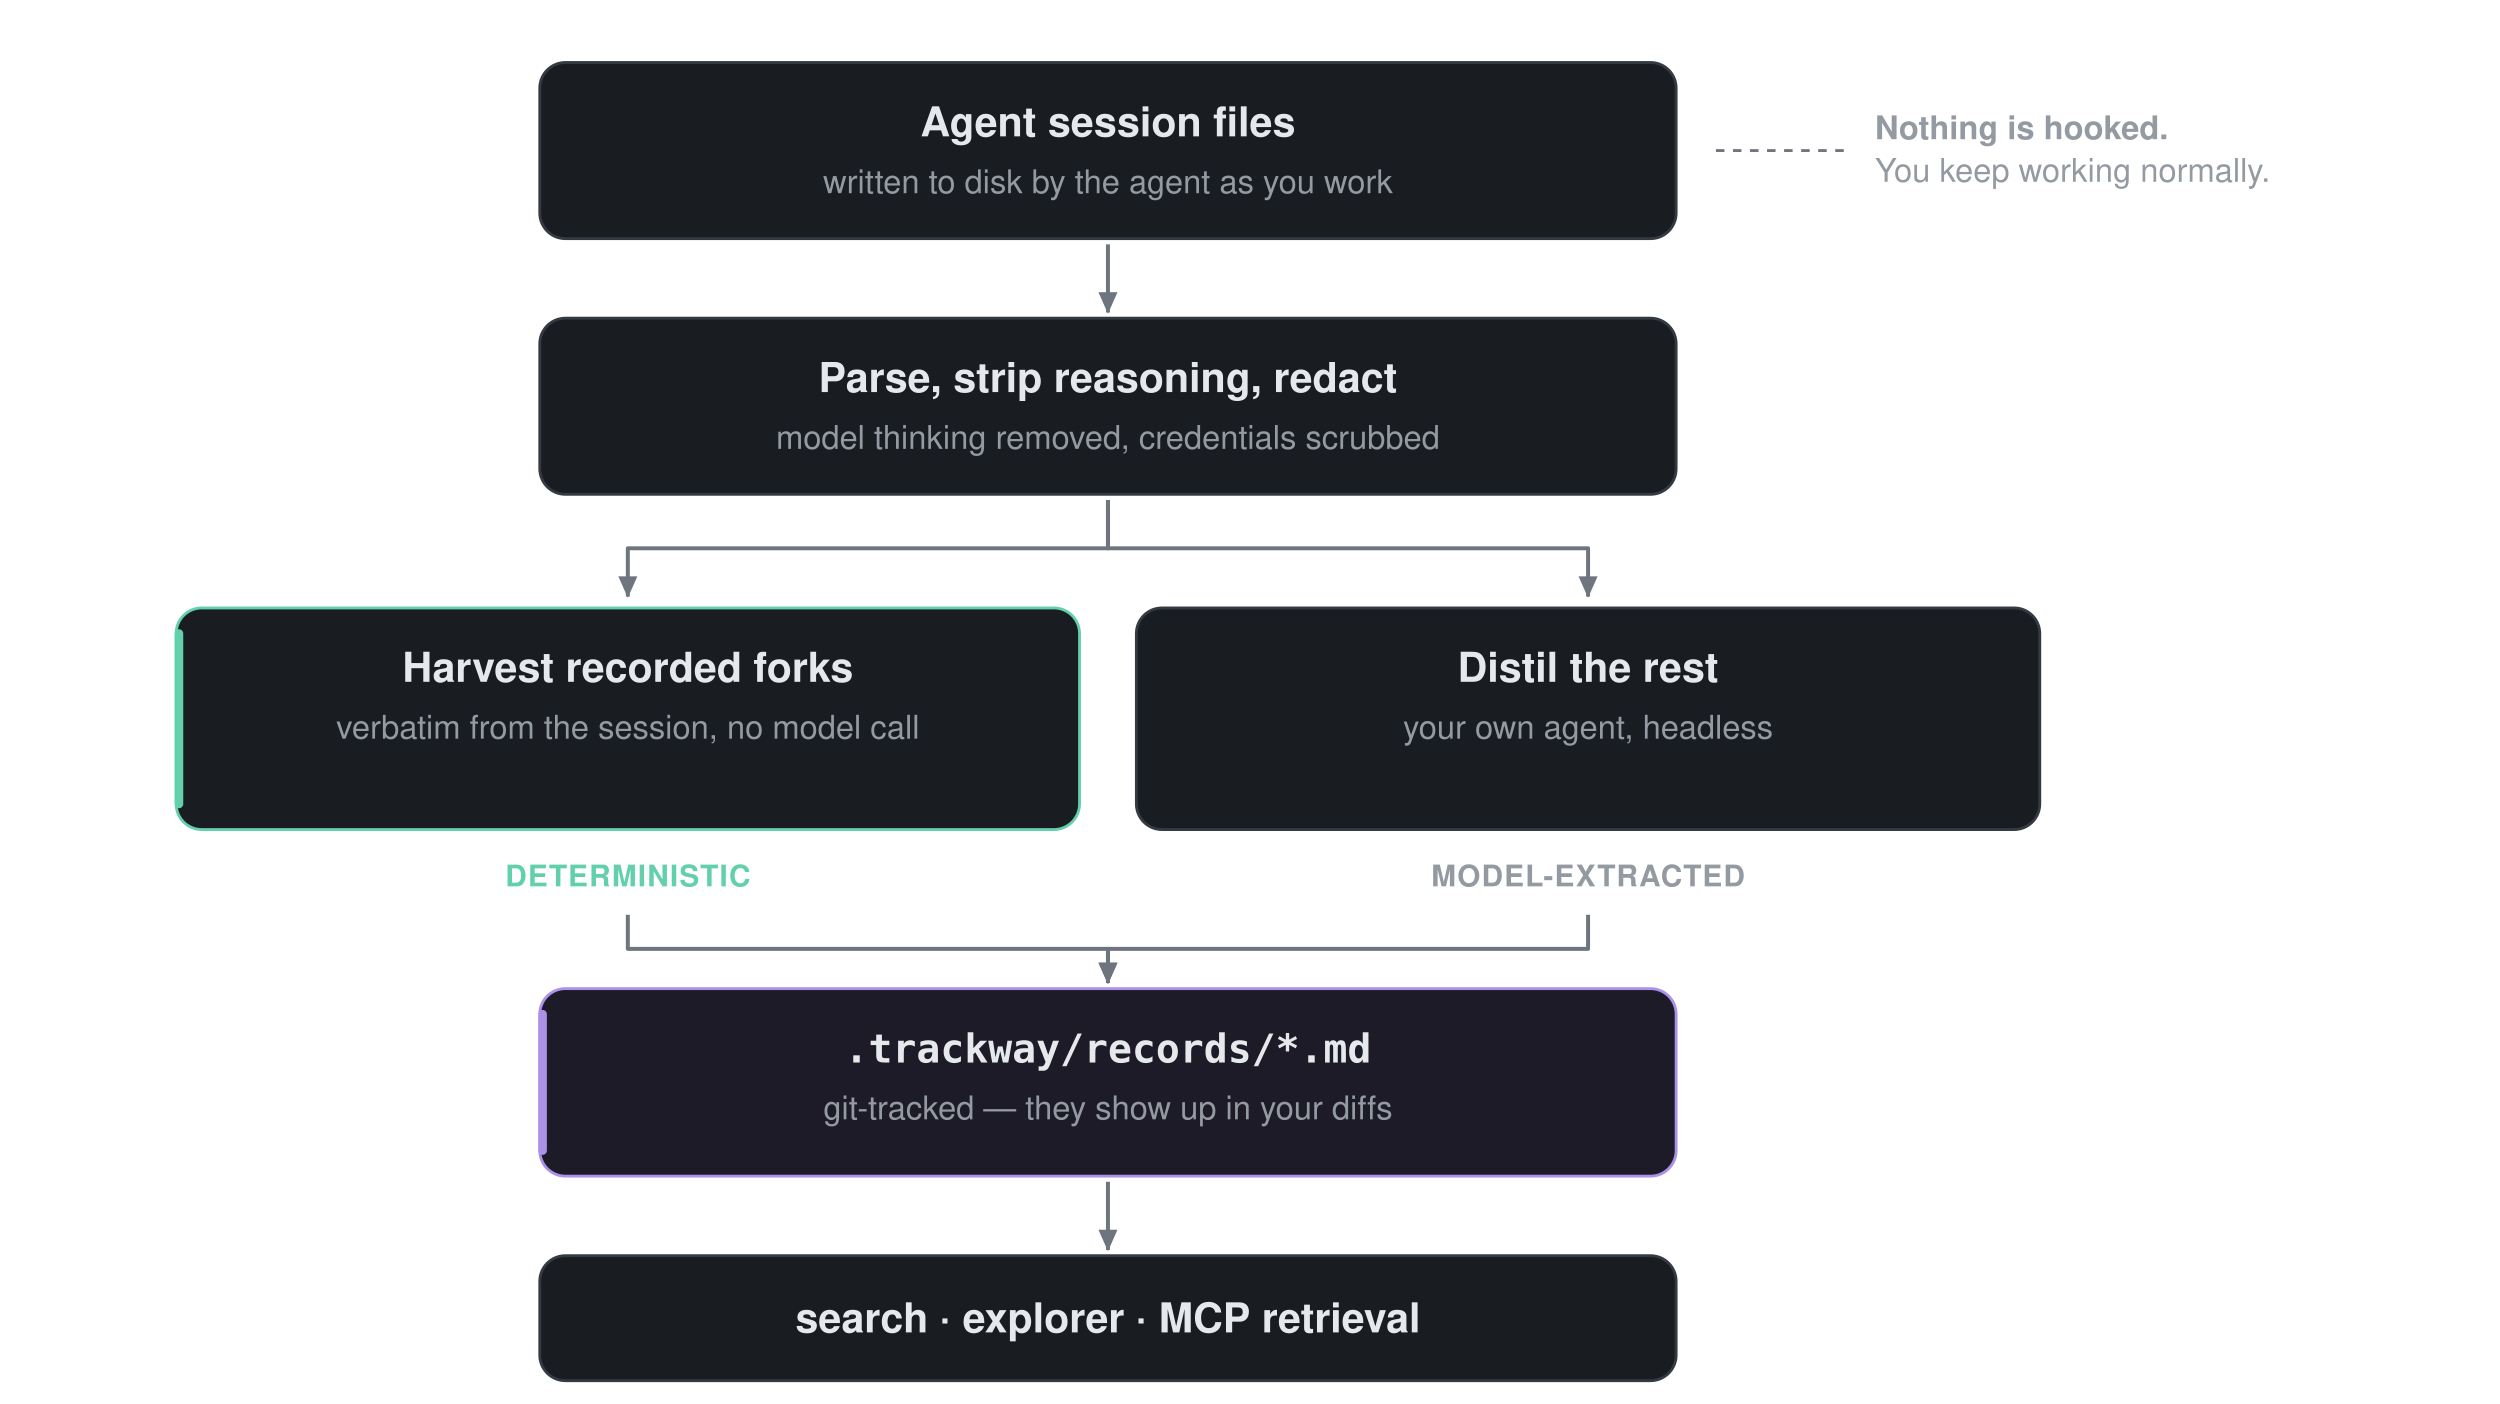
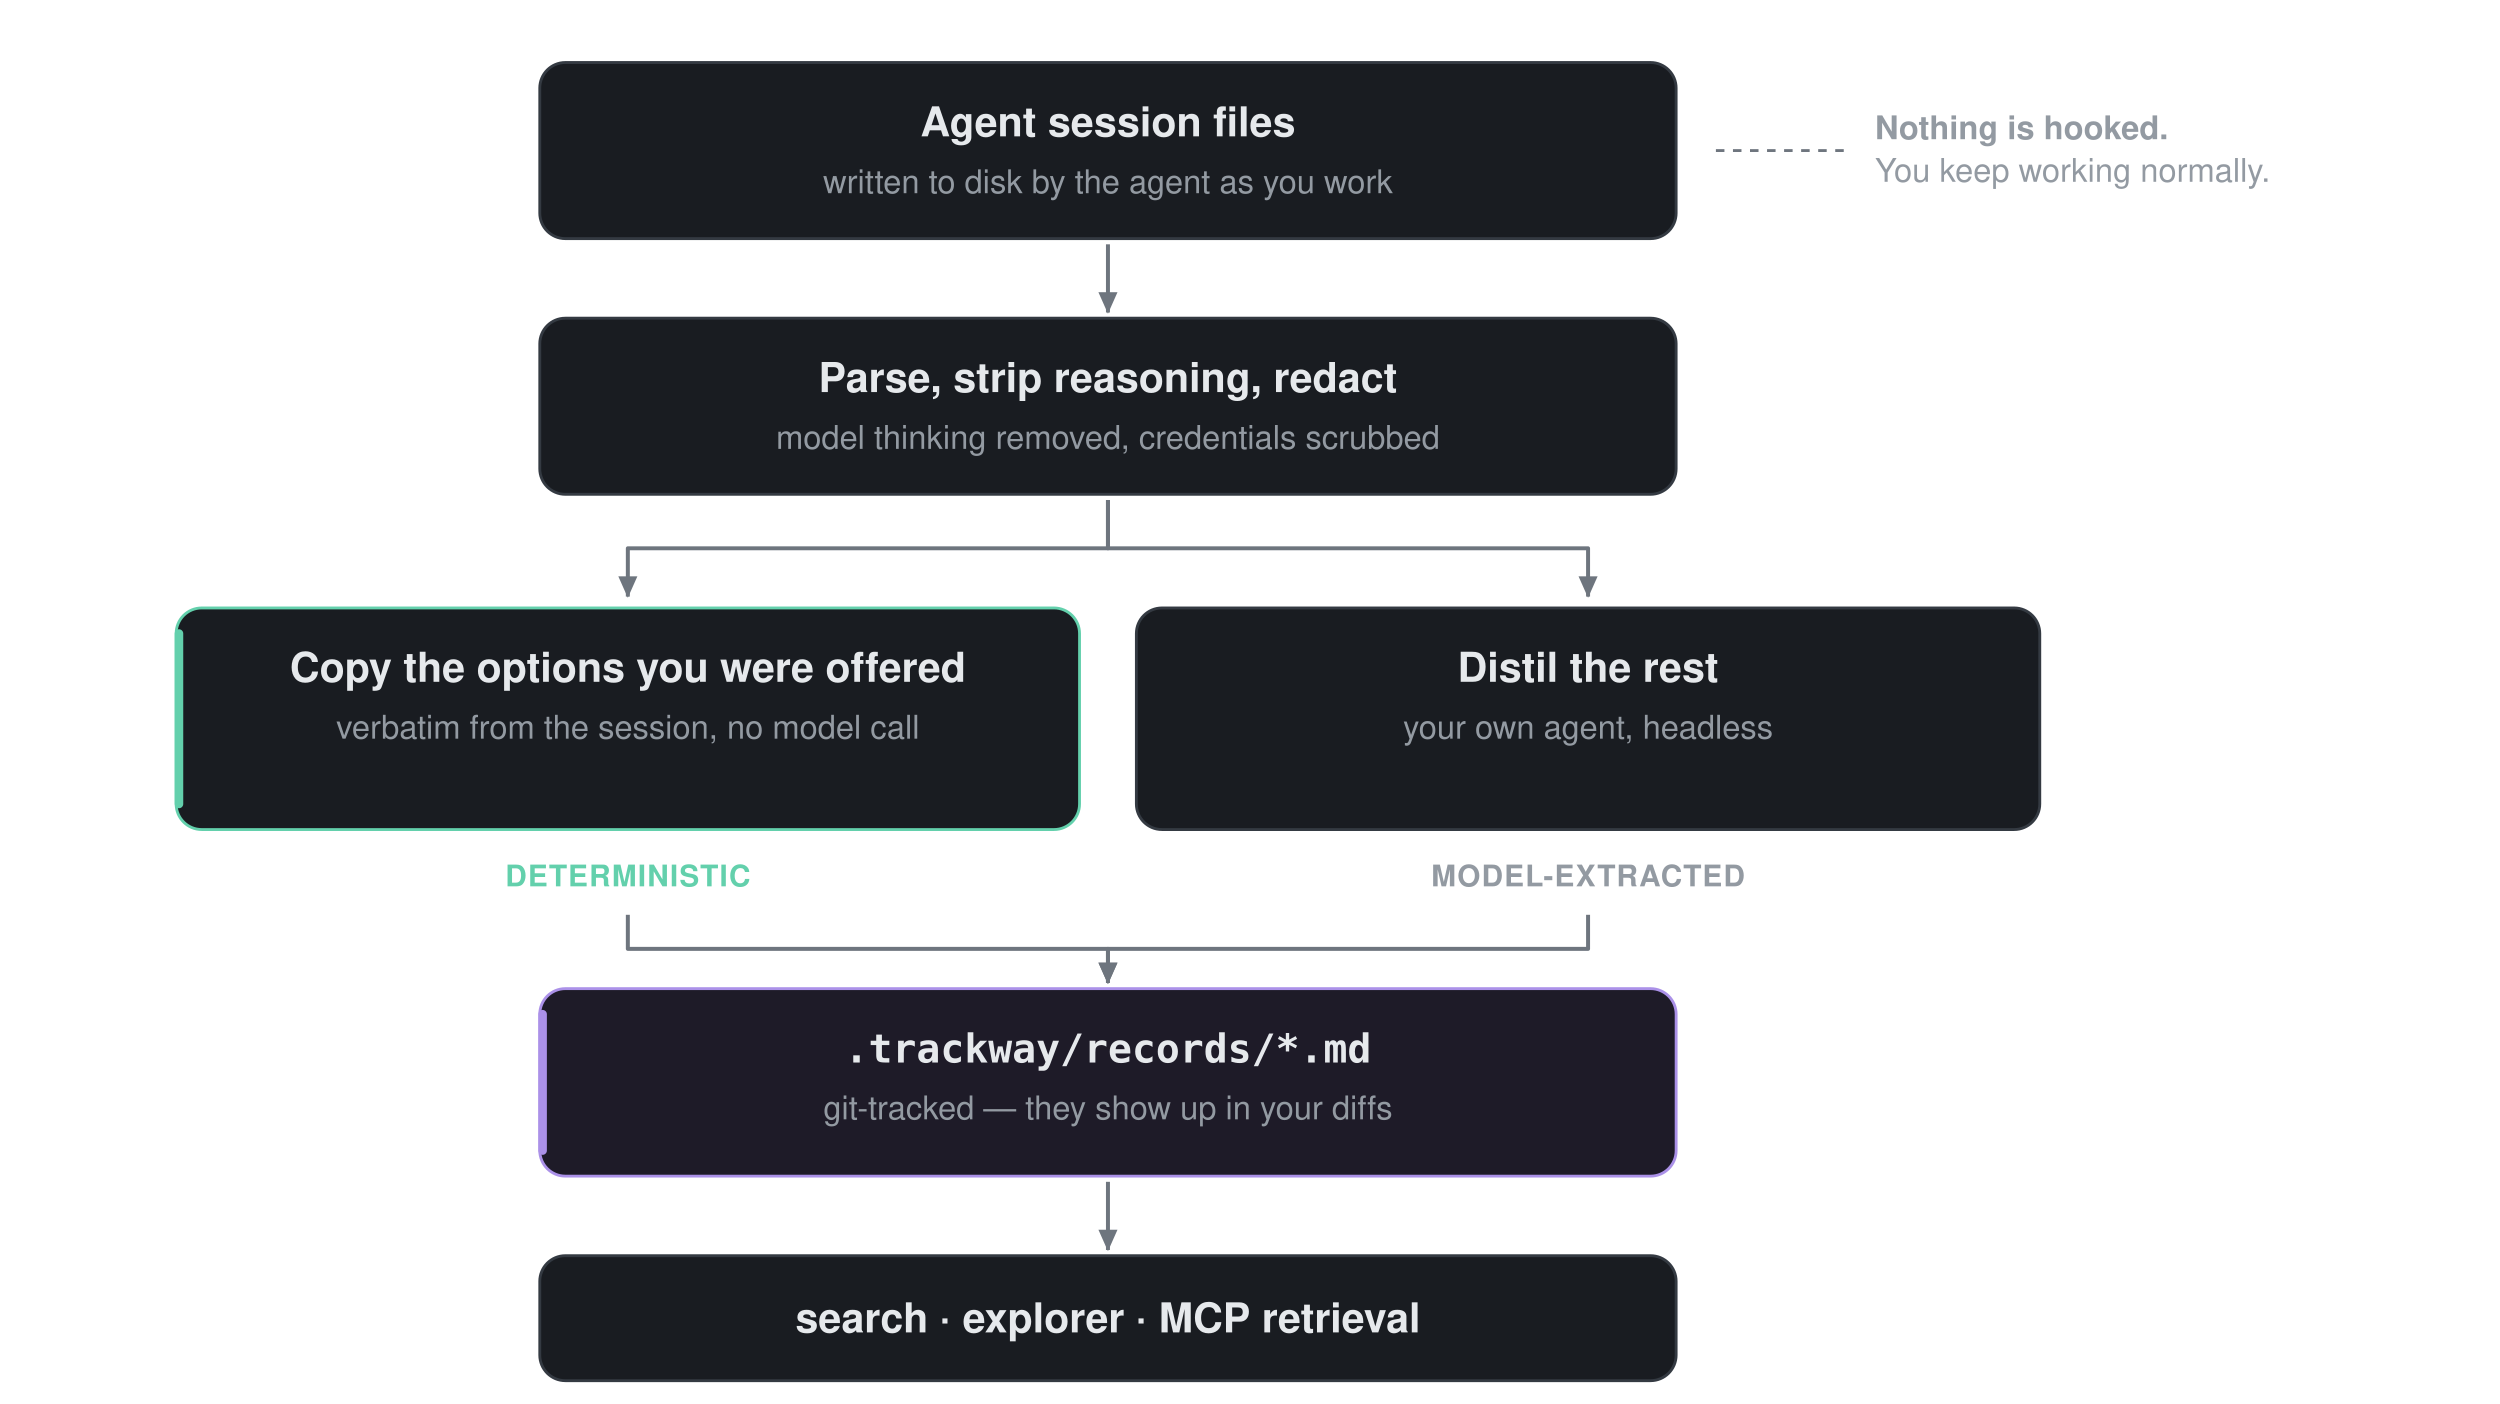
<svg xmlns="http://www.w3.org/2000/svg" viewBox="0 0 880 494" width="880" height="494" role="img" aria-label="How Trackway works, as a pipeline">
  <defs>
    <marker id="tip" viewBox="0 0 10 10" refX="8.5" refY="5" markerWidth="6" markerHeight="6" orient="auto-start-reverse">
      <path d="M0 1 L9 5 L0 9 z" fill="#6e757e" />
    </marker>
  </defs>
  <g>
    <rect x="190" y="22" width="400" height="62" rx="9" fill="#191c21" stroke="#343a42" stroke-width="1" />
    <text x="390" y="48" text-anchor="middle" font-family="-apple-system, BlinkMacSystemFont, 'Segoe UI', Helvetica, Arial, sans-serif" font-size="14.5" font-weight="600" fill="#e6e9ec">Agent session files</text>
    <text x="390" y="68" text-anchor="middle" font-family="-apple-system, BlinkMacSystemFont, 'Segoe UI', Helvetica, Arial, sans-serif" font-size="11.5" fill="#939aa2">written to disk by the agent as you work</text>
  </g>
  <g>
    <path d="M604 53 H650" stroke="#6e757e" stroke-width="1" stroke-dasharray="3 3" fill="none" />
    <text x="660" y="49" font-family="-apple-system, BlinkMacSystemFont, 'Segoe UI', Helvetica, Arial, sans-serif" font-size="11.5" font-weight="600" fill="#939aa2">Nothing is hooked.</text>
    <text x="660" y="64" font-family="-apple-system, BlinkMacSystemFont, 'Segoe UI', Helvetica, Arial, sans-serif" font-size="11.5" fill="#939aa2">You keep working normally.</text>
  </g>
  <path d="M390 86 V110" stroke="#6e757e" stroke-width="1.4" fill="none" marker-end="url(#tip)" />
  <g>
    <rect x="190" y="112" width="400" height="62" rx="9" fill="#191c21" stroke="#343a42" stroke-width="1" />
    <text x="390" y="138" text-anchor="middle" font-family="-apple-system, BlinkMacSystemFont, 'Segoe UI', Helvetica, Arial, sans-serif" font-size="14.5" font-weight="600" fill="#e6e9ec">Parse, strip reasoning, redact</text>
    <text x="390" y="158" text-anchor="middle" font-family="-apple-system, BlinkMacSystemFont, 'Segoe UI', Helvetica, Arial, sans-serif" font-size="11.5" fill="#939aa2">model thinking removed, credentials scrubbed</text>
  </g>
  <path d="M390 176 V193 H221 V210" stroke="#6e757e" stroke-width="1.4" fill="none" marker-end="url(#tip)" stroke-linejoin="round" />
  <path d="M390 176 V193 H559 V210" stroke="#6e757e" stroke-width="1.4" fill="none" marker-end="url(#tip)" stroke-linejoin="round" />
  <g>
    <rect x="62" y="214" width="318" height="78" rx="9" fill="#191c21" stroke="#63d0ac" stroke-width="1" />
    <path d="M63 223 v60" stroke="#63d0ac" stroke-width="3" stroke-linecap="round" />
-     <text x="221" y="240" text-anchor="middle" font-family="-apple-system, BlinkMacSystemFont, 'Segoe UI', Helvetica, Arial, sans-serif" font-size="14.5" font-weight="600" fill="#e6e9ec">Harvest recorded forks</text>
+     <text x="221" y="240" text-anchor="middle" font-family="-apple-system, BlinkMacSystemFont, 'Segoe UI', Helvetica, Arial, sans-serif" font-size="14.5" font-weight="600" fill="#e6e9ec">Copy the options you were offered</text>
    <text x="221" y="260" text-anchor="middle" font-family="-apple-system, BlinkMacSystemFont, 'Segoe UI', Helvetica, Arial, sans-serif" font-size="11.5" fill="#939aa2">verbatim from the session, no model call</text>
  </g>
  <g>
    <rect x="400" y="214" width="318" height="78" rx="9" fill="#191c21" stroke="#343a42" stroke-width="1" />
    <text x="559" y="240" text-anchor="middle" font-family="-apple-system, BlinkMacSystemFont, 'Segoe UI', Helvetica, Arial, sans-serif" font-size="14.5" font-weight="600" fill="#e6e9ec">Distil the rest</text>
    <text x="559" y="260" text-anchor="middle" font-family="-apple-system, BlinkMacSystemFont, 'Segoe UI', Helvetica, Arial, sans-serif" font-size="11.5" fill="#939aa2">your own agent, headless</text>
  </g>
  <text x="221" y="312" text-anchor="middle" font-family="-apple-system, BlinkMacSystemFont, 'Segoe UI', Helvetica, Arial, sans-serif" font-size="10.5" font-weight="600" fill="#63d0ac" letter-spacing="0.4">DETERMINISTIC</text>
  <text x="559" y="312" text-anchor="middle" font-family="-apple-system, BlinkMacSystemFont, 'Segoe UI', Helvetica, Arial, sans-serif" font-size="10.5" font-weight="600" fill="#939aa2" letter-spacing="0.4">MODEL-EXTRACTED</text>
  <path d="M221 322 V334 H390 V346" stroke="#6e757e" stroke-width="1.4" fill="none" marker-end="url(#tip)" stroke-linejoin="round" />
  <path d="M559 322 V334 H390 V346" stroke="#6e757e" stroke-width="1.4" fill="none" marker-end="url(#tip)" stroke-linejoin="round" />
  <g>
    <rect x="190" y="348" width="400" height="66" rx="9" fill="#1e1b28" stroke="#ab91e8" stroke-width="1" />
    <path d="M191 357 v48" stroke="#ab91e8" stroke-width="3" stroke-linecap="round" />
    <text x="390" y="374" text-anchor="middle" font-family="ui-monospace, SFMono-Regular, 'SF Mono', Menlo, Consolas, monospace" font-size="14" font-weight="600" fill="#e6e9ec">.trackway/records/*.md</text>
    <text x="390" y="394" text-anchor="middle" font-family="-apple-system, BlinkMacSystemFont, 'Segoe UI', Helvetica, Arial, sans-serif" font-size="11.5" fill="#939aa2">git-tracked — they show up in your diffs</text>
  </g>
  <path d="M390 416 V440" stroke="#6e757e" stroke-width="1.4" fill="none" marker-end="url(#tip)" />
  <g>
    <rect x="190" y="442" width="400" height="44" rx="9" fill="#191c21" stroke="#343a42" stroke-width="1" />
    <text x="390" y="469" text-anchor="middle" font-family="-apple-system, BlinkMacSystemFont, 'Segoe UI', Helvetica, Arial, sans-serif" font-size="14.5" font-weight="600" fill="#e6e9ec">search  ·  explorer  ·  MCP retrieval</text>
  </g>
</svg>
